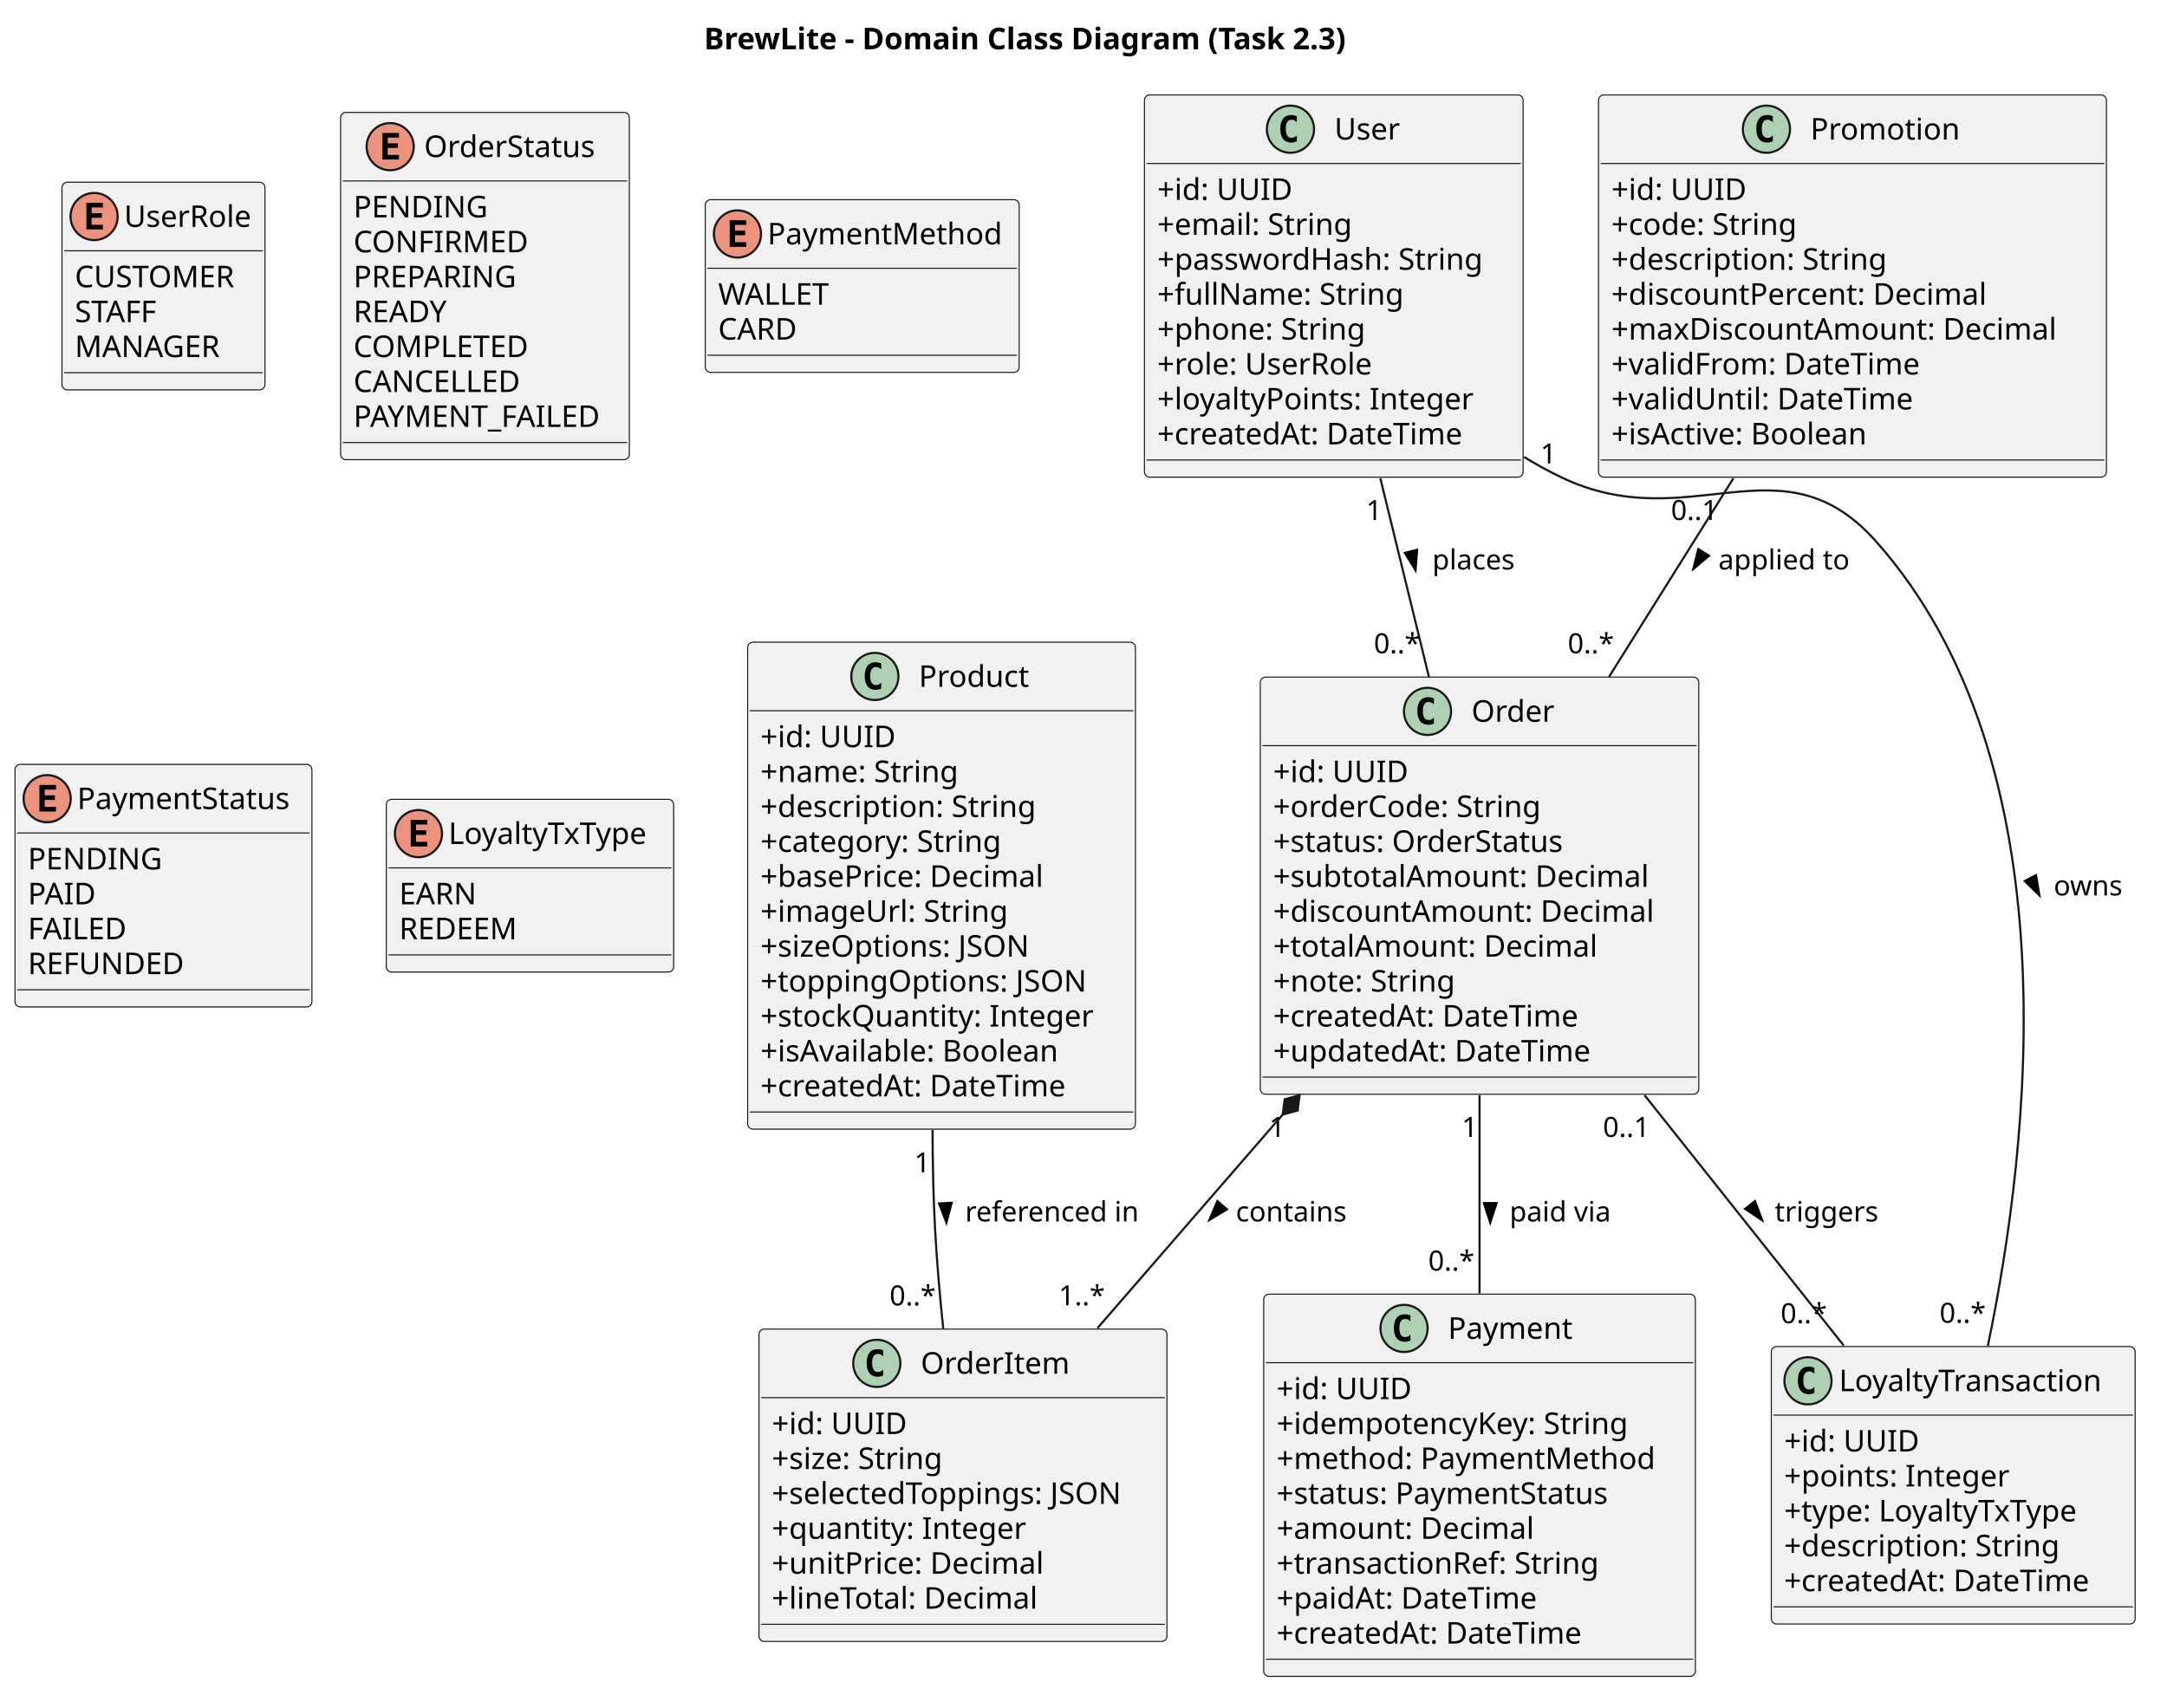
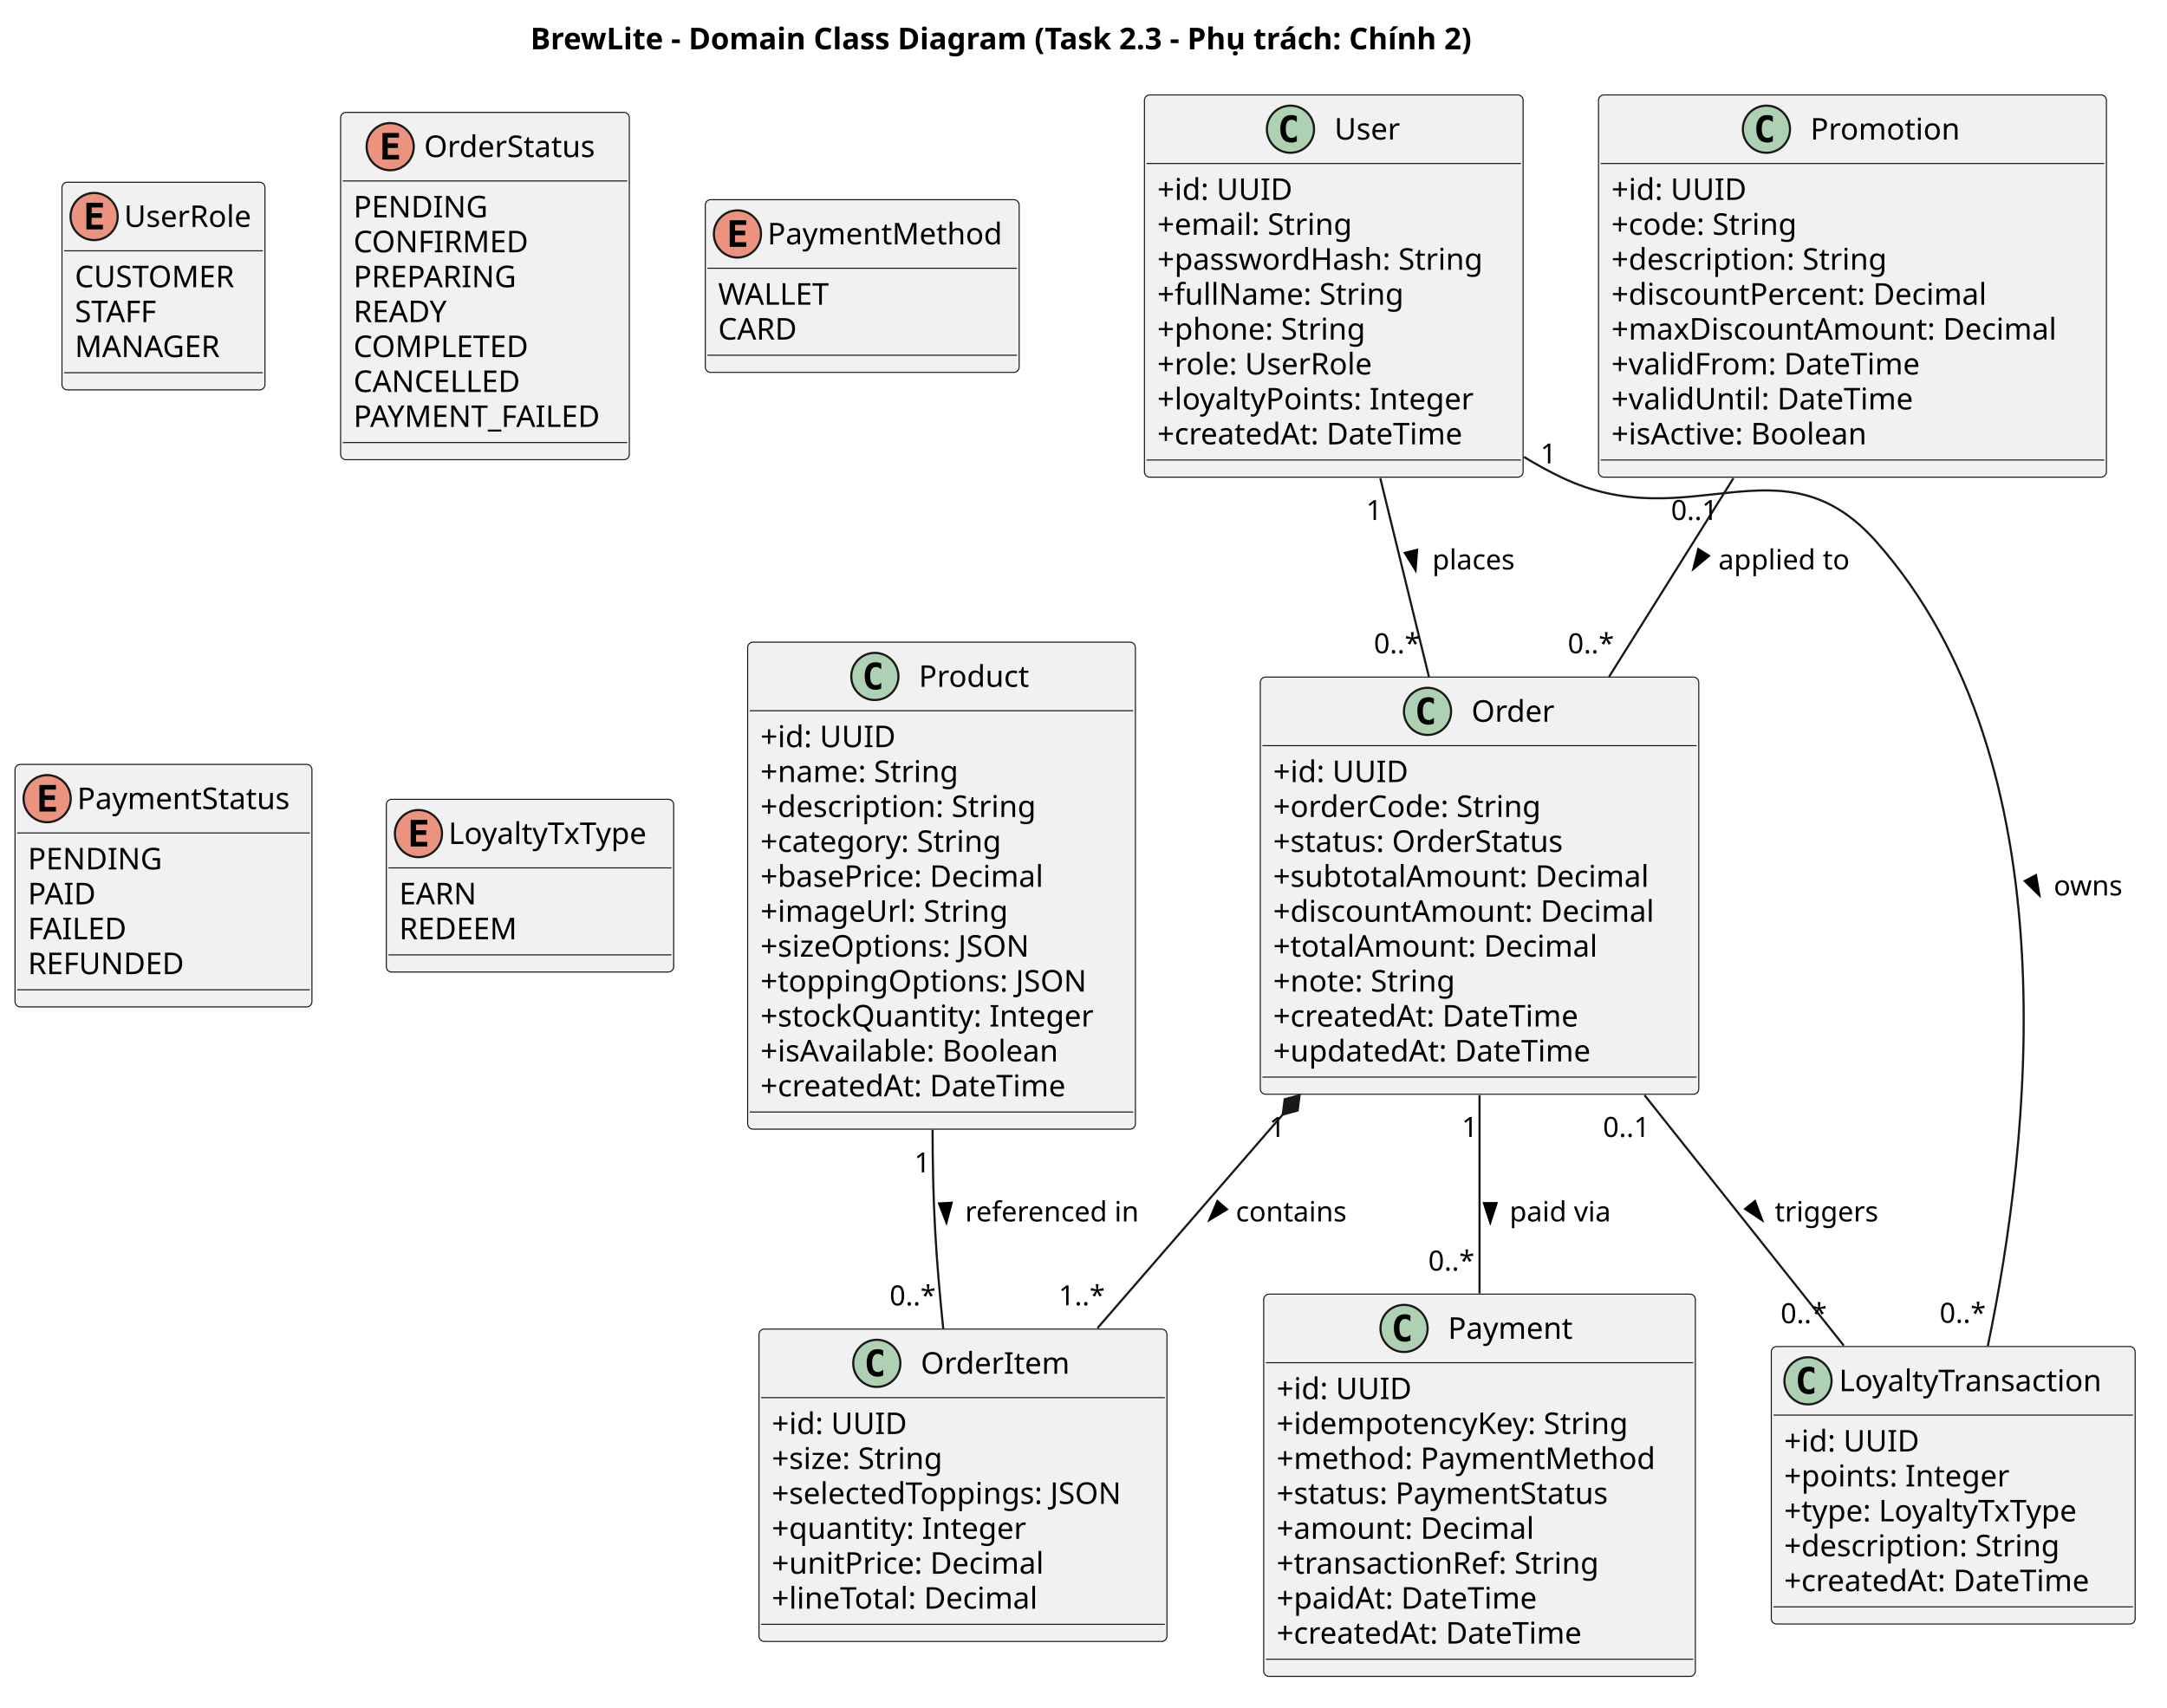
<svg xmlns="http://www.w3.org/2000/svg" version="1.1" data-diagram-type="CLASS" style="width:1011px;height:797px;background:#FFFFFF;" width="1011px" height="797px" viewBox="0 0 1011 797" zoomAndPan="magnify" preserveAspectRatio="none" contentStyleType="text/css">
  <defs />
  <g font-family="sans-serif" lengthAdjust="spacing">
    <g class="title" data-source-line="1">
-       <text x="328.442" y="22.995" fill="#000" font-size="14" textLength="347.259" font-weight="700">BrewLite - Domain Class Diagram (Task 2.3)</text>
+       <text x="247.443" y="22.995" fill="#000" font-size="14" textLength="509.257" font-weight="700">BrewLite - Domain Class Diagram (Task 2.3 - Phụ trách: Chính 2)</text>
    </g>
    <g class="entity" data-qualified-name="UserRole" id="ent0001" data-source-line="4">
      <rect x="28.91" y="85.047" width="94.706" height="96.891" fill="#F1F1F1" style="stroke:#181818;stroke-width:0.5;" rx="2.5" ry="2.5" />
      <ellipse cx="43.91" cy="101.047" rx="11" ry="11" fill="#EB937F" style="stroke:#181818;stroke-width:1;" />
      <path d="M48.019,107.047 L40.301,107.047 L40.301,94.656 L48.019,94.656 L48.019,96.813 L42.754,96.813 L42.754,99.484 L47.519,99.484 L47.519,101.641 L42.754,101.641 L42.754,104.891 L48.019,104.891 L48.019,107.047 Z " fill="#000" />
      <text x="57.91" y="105.894" fill="#000" font-size="14" textLength="62.706">UserRole</text>
      <line x1="29.91" y1="117.047" x2="122.616" y2="117.047" style="stroke:#181818;stroke-width:0.5;" />
      <text x="34.91" y="134.042" fill="#000" font-size="14" textLength="79.133">CUSTOMER</text>
      <text x="34.91" y="150.339" fill="#000" font-size="14" textLength="43.121">STAFF</text>
      <text x="34.91" y="166.636" fill="#000" font-size="14" textLength="71.128">MANAGER</text>
      <line x1="29.91" y1="173.938" x2="122.616" y2="173.938" style="stroke:#181818;stroke-width:0.5;" />
    </g>
    <g class="entity" data-qualified-name="OrderStatus" id="ent0002" data-source-line="10">
      <rect x="158.91" y="52.447" width="134.705" height="162.078" fill="#F1F1F1" style="stroke:#181818;stroke-width:0.5;" rx="2.5" ry="2.5" />
      <ellipse cx="182.038" cy="68.447" rx="11" ry="11" fill="#EB937F" style="stroke:#181818;stroke-width:1;" />
      <path d="M186.148,74.447 L178.429,74.447 L178.429,62.056 L186.148,62.056 L186.148,64.212 L180.882,64.212 L180.882,66.884 L185.648,66.884 L185.648,69.041 L180.882,69.041 L180.882,72.291 L186.148,72.291 L186.148,74.447 Z " fill="#000" />
      <text x="197.844" y="73.294" fill="#000" font-size="14" textLength="84.643">OrderStatus</text>
      <line x1="159.91" y1="84.447" x2="292.615" y2="84.447" style="stroke:#181818;stroke-width:0.5;" />
      <text x="164.91" y="101.442" fill="#000" font-size="14" textLength="63.991">PENDING</text>
      <text x="164.91" y="117.739" fill="#000" font-size="14" textLength="84.882">CONFIRMED</text>
      <text x="164.91" y="134.036" fill="#000" font-size="14" textLength="80.213">PREPARING</text>
      <text x="164.91" y="150.333" fill="#000" font-size="14" textLength="47.482">READY</text>
      <text x="164.91" y="166.629" fill="#000" font-size="14" textLength="86.14">COMPLETED</text>
      <text x="164.91" y="182.926" fill="#000" font-size="14" textLength="83.672">CANCELLED</text>
      <text x="164.91" y="199.223" fill="#000" font-size="14" textLength="122.705">PAYMENT_FAILED</text>
      <line x1="159.91" y1="206.525" x2="292.615" y2="206.525" style="stroke:#181818;stroke-width:0.5;" />
    </g>
    <g class="entity" data-qualified-name="PaymentMethod" id="ent0003" data-source-line="20">
      <rect x="329.05" y="93.187" width="146.427" height="80.594" fill="#F1F1F1" style="stroke:#181818;stroke-width:0.5;" rx="2.5" ry="2.5" />
      <ellipse cx="344.05" cy="109.187" rx="11" ry="11" fill="#EB937F" style="stroke:#181818;stroke-width:1;" />
      <path d="M348.159,115.187 L340.441,115.187 L340.441,102.796 L348.159,102.796 L348.159,104.952 L342.894,104.952 L342.894,107.624 L347.659,107.624 L347.659,109.781 L342.894,109.781 L342.894,113.031 L348.159,113.031 L348.159,115.187 Z " fill="#000" />
      <text x="358.05" y="114.034" fill="#000" font-size="14" textLength="114.427">PaymentMethod</text>
      <line x1="330.05" y1="125.187" x2="474.477" y2="125.187" style="stroke:#181818;stroke-width:0.5;" />
      <text x="335.05" y="142.182" fill="#000" font-size="14" textLength="56.417">WALLET</text>
      <text x="335.05" y="158.479" fill="#000" font-size="14" textLength="39.86">CARD</text>
      <line x1="330.05" y1="165.781" x2="474.477" y2="165.781" style="stroke:#181818;stroke-width:0.5;" />
    </g>
    <g class="entity" data-qualified-name="PaymentStatus" id="ent0004" data-source-line="25">
      <rect x="7" y="356.717" width="138.531" height="113.188" fill="#F1F1F1" style="stroke:#181818;stroke-width:0.5;" rx="2.5" ry="2.5" />
      <ellipse cx="22" cy="372.717" rx="11" ry="11" fill="#EB937F" style="stroke:#181818;stroke-width:1;" />
      <path d="M26.109,378.717 L18.391,378.717 L18.391,366.326 L26.109,366.326 L26.109,368.482 L20.844,368.482 L20.844,371.154 L25.609,371.154 L25.609,373.311 L20.844,373.311 L20.844,376.561 L26.109,376.561 L26.109,378.717 Z " fill="#000" />
      <text x="36" y="377.564" fill="#000" font-size="14" textLength="106.531">PaymentStatus</text>
      <line x1="8" y1="388.717" x2="144.531" y2="388.717" style="stroke:#181818;stroke-width:0.5;" />
      <text x="13" y="405.712" fill="#000" font-size="14" textLength="63.991">PENDING</text>
      <text x="13" y="422.009" fill="#000" font-size="14" textLength="32.929">PAID</text>
      <text x="13" y="438.306" fill="#000" font-size="14" textLength="49.185">FAILED</text>
      <text x="13" y="454.603" fill="#000" font-size="14" textLength="77.752">REFUNDED</text>
      <line x1="8" y1="461.904" x2="144.531" y2="461.904" style="stroke:#181818;stroke-width:0.5;" />
    </g>
    <g class="entity" data-qualified-name="LoyaltyTxType" id="ent0005" data-source-line="32">
      <rect x="180.23" y="373.017" width="134.067" height="80.594" fill="#F1F1F1" style="stroke:#181818;stroke-width:0.5;" rx="2.5" ry="2.5" />
      <ellipse cx="195.23" cy="389.017" rx="11" ry="11" fill="#EB937F" style="stroke:#181818;stroke-width:1;" />
      <path d="M199.339,395.017 L191.621,395.017 L191.621,382.626 L199.339,382.626 L199.339,384.782 L194.074,384.782 L194.074,387.454 L198.839,387.454 L198.839,389.611 L194.074,389.611 L194.074,392.861 L199.339,392.861 L199.339,395.017 Z " fill="#000" />
      <text x="209.23" y="393.864" fill="#000" font-size="14" textLength="102.067">LoyaltyTxType</text>
      <line x1="181.23" y1="405.017" x2="313.297" y2="405.017" style="stroke:#181818;stroke-width:0.5;" />
      <text x="186.23" y="422.012" fill="#000" font-size="14" textLength="38.623">EARN</text>
      <text x="186.23" y="438.309" fill="#000" font-size="14" textLength="59.124">REDEEM</text>
      <line x1="181.23" y1="445.611" x2="313.297" y2="445.611" style="stroke:#181818;stroke-width:0.5;" />
    </g>
    <g class="entity" data-qualified-name="User" id="ent0006" data-source-line="37">
      <rect x="533.93" y="44.297" width="176.664" height="178.375" fill="#F1F1F1" style="stroke:#181818;stroke-width:0.5;" rx="2.5" ry="2.5" />
      <ellipse cx="602.057" cy="60.297" rx="11" ry="11" fill="#ADD1B2" style="stroke:#181818;stroke-width:1;" />
      <path d="M605.026,65.938 Q604.448,66.234 603.807,66.375 Q603.166,66.531 602.463,66.531 Q599.963,66.531 598.635,64.891 Q597.323,63.234 597.323,60.109 Q597.323,56.984 598.635,55.328 Q599.963,53.672 602.463,53.672 Q603.166,53.672 603.807,53.828 Q604.463,53.984 605.026,54.281 L605.026,57 Q604.401,56.422 603.807,56.156 Q603.213,55.875 602.588,55.875 Q601.244,55.875 600.557,56.953 Q599.869,58.016 599.869,60.109 Q599.869,62.203 600.557,63.281 Q601.244,64.344 602.588,64.344 Q603.213,64.344 603.807,64.078 Q604.401,63.797 605.026,63.219 L605.026,65.938 Z " fill="#000" />
      <text x="622.557" y="65.144" fill="#000" font-size="14" textLength="31.91">User</text>
      <line x1="534.93" y1="76.297" x2="709.594" y2="76.297" style="stroke:#181818;stroke-width:0.5;" />
      <text x="539.93" y="93.292" fill="#000" font-size="14" textLength="69.077">+id: UUID</text>
      <text x="539.93" y="109.589" fill="#000" font-size="14" textLength="101.288">+email: String</text>
      <text x="539.93" y="125.886" fill="#000" font-size="14" textLength="164.664">+passwordHash: String</text>
      <text x="539.93" y="142.183" fill="#000" font-size="14" textLength="125.563">+fullName: String</text>
      <text x="539.93" y="158.479" fill="#000" font-size="14" textLength="106.49">+phone: String</text>
      <text x="539.93" y="174.776" fill="#000" font-size="14" textLength="110.428">+role: UserRole</text>
      <text x="539.93" y="191.073" fill="#000" font-size="14" textLength="160.795">+loyaltyPoints: Integer</text>
      <text x="539.93" y="207.37" fill="#000" font-size="14" textLength="157.753">+createdAt: DateTime</text>
      <line x1="534.93" y1="214.672" x2="709.594" y2="214.672" style="stroke:#181818;stroke-width:0.5;" />
    </g>
    <g class="entity" data-qualified-name="Product" id="ent0007" data-source-line="48">
      <rect x="348.81" y="299.677" width="180.909" height="227.266" fill="#F1F1F1" style="stroke:#181818;stroke-width:0.5;" rx="2.5" ry="2.5" />
      <ellipse cx="408.16" cy="315.677" rx="11" ry="11" fill="#ADD1B2" style="stroke:#181818;stroke-width:1;" />
      <path d="M411.128,321.318 Q410.55,321.614 409.91,321.755 Q409.269,321.911 408.566,321.911 Q406.066,321.911 404.738,320.271 Q403.425,318.614 403.425,315.489 Q403.425,312.364 404.738,310.708 Q406.066,309.052 408.566,309.052 Q409.269,309.052 409.91,309.208 Q410.566,309.364 411.128,309.661 L411.128,312.38 Q410.503,311.802 409.91,311.536 Q409.316,311.255 408.691,311.255 Q407.347,311.255 406.66,312.333 Q405.972,313.396 405.972,315.489 Q405.972,317.583 406.66,318.661 Q407.347,319.724 408.691,319.724 Q409.316,319.724 409.91,319.458 Q410.503,319.177 411.128,318.599 L411.128,321.318 Z " fill="#000" />
      <text x="428.66" y="320.524" fill="#000" font-size="14" textLength="53.71">Product</text>
      <line x1="349.81" y1="331.677" x2="528.719" y2="331.677" style="stroke:#181818;stroke-width:0.5;" />
      <text x="354.81" y="348.672" fill="#000" font-size="14" textLength="69.077">+id: UUID</text>
      <text x="354.81" y="364.969" fill="#000" font-size="14" textLength="102.382">+name: String</text>
      <text x="354.81" y="381.266" fill="#000" font-size="14" textLength="140.52">+description: String</text>
      <text x="354.81" y="397.563" fill="#000" font-size="14" textLength="124.551">+category: String</text>
      <text x="354.81" y="413.859" fill="#000" font-size="14" textLength="145.756">+basePrice: Decimal</text>
      <text x="354.81" y="430.156" fill="#000" font-size="14" textLength="126.178">+imageUrl: String</text>
      <text x="354.81" y="446.453" fill="#000" font-size="14" textLength="136.568">+sizeOptions: JSON</text>
      <text x="354.81" y="462.75" fill="#000" font-size="14" textLength="162.9">+toppingOptions: JSON</text>
      <text x="354.81" y="479.047" fill="#000" font-size="14" textLength="168.909">+stockQuantity: Integer</text>
      <text x="354.81" y="495.344" fill="#000" font-size="14" textLength="152.961">+isAvailable: Boolean</text>
      <text x="354.81" y="511.641" fill="#000" font-size="14" textLength="157.753">+createdAt: DateTime</text>
      <line x1="349.81" y1="518.943" x2="528.719" y2="518.943" style="stroke:#181818;stroke-width:0.5;" />
    </g>
    <g class="entity" data-qualified-name="Order" id="ent0008" data-source-line="62">
      <rect x="587.98" y="315.977" width="204.568" height="194.672" fill="#F1F1F1" style="stroke:#181818;stroke-width:0.5;" rx="2.5" ry="2.5" />
      <ellipse cx="665.999" cy="331.977" rx="11" ry="11" fill="#ADD1B2" style="stroke:#181818;stroke-width:1;" />
      <path d="M668.967,337.618 Q668.389,337.914 667.749,338.055 Q667.108,338.211 666.405,338.211 Q663.905,338.211 662.577,336.571 Q661.264,334.914 661.264,331.789 Q661.264,328.664 662.577,327.008 Q663.905,325.352 666.405,325.352 Q667.108,325.352 667.749,325.508 Q668.405,325.664 668.967,325.961 L668.967,328.68 Q668.342,328.102 667.749,327.836 Q667.155,327.555 666.53,327.555 Q665.186,327.555 664.499,328.633 Q663.811,329.696 663.811,331.789 Q663.811,333.883 664.499,334.961 Q665.186,336.024 666.53,336.024 Q667.155,336.024 667.749,335.758 Q668.342,335.477 668.967,334.899 L668.967,337.618 Z " fill="#000" />
      <text x="686.499" y="336.824" fill="#000" font-size="14" textLength="40.031">Order</text>
      <line x1="588.98" y1="347.977" x2="791.548" y2="347.977" style="stroke:#181818;stroke-width:0.5;" />
      <text x="593.98" y="364.972" fill="#000" font-size="14" textLength="69.077">+id: UUID</text>
      <text x="593.98" y="381.269" fill="#000" font-size="14" textLength="136.097">+orderCode: String</text>
      <text x="593.98" y="397.566" fill="#000" font-size="14" textLength="148.559">+status: OrderStatus</text>
      <text x="593.98" y="413.863" fill="#000" font-size="14" textLength="190.066">+subtotalAmount: Decimal</text>
      <text x="593.98" y="430.159" fill="#000" font-size="14" textLength="192.568">+discountAmount: Decimal</text>
      <text x="593.98" y="446.456" fill="#000" font-size="14" textLength="165.013">+totalAmount: Decimal</text>
      <text x="593.98" y="462.753" fill="#000" font-size="14" textLength="94.22">+note: String</text>
      <text x="593.98" y="479.05" fill="#000" font-size="14" textLength="157.753">+createdAt: DateTime</text>
      <text x="593.98" y="495.347" fill="#000" font-size="14" textLength="162.333">+updatedAt: DateTime</text>
      <line x1="588.98" y1="502.649" x2="791.548" y2="502.649" style="stroke:#181818;stroke-width:0.5;" />
    </g>
    <g class="entity" data-qualified-name="OrderItem" id="ent0009" data-source-line="74">
      <rect x="354.1" y="620.237" width="190.336" height="145.781" fill="#F1F1F1" style="stroke:#181818;stroke-width:0.5;" rx="2.5" ry="2.5" />
      <ellipse cx="409.068" cy="636.237" rx="11" ry="11" fill="#ADD1B2" style="stroke:#181818;stroke-width:1;" />
      <path d="M412.037,641.877 Q411.458,642.174 410.818,642.315 Q410.177,642.471 409.474,642.471 Q406.974,642.471 405.646,640.831 Q404.333,639.174 404.333,636.049 Q404.333,632.924 405.646,631.268 Q406.974,629.612 409.474,629.612 Q410.177,629.612 410.818,629.768 Q411.474,629.924 412.037,630.221 L412.037,632.94 Q411.412,632.362 410.818,632.096 Q410.224,631.815 409.599,631.815 Q408.255,631.815 407.568,632.893 Q406.88,633.956 406.88,636.049 Q406.88,638.143 407.568,639.221 Q408.255,640.284 409.599,640.284 Q410.224,640.284 410.818,640.018 Q411.412,639.737 412.037,639.159 L412.037,641.877 Z " fill="#000" />
      <text x="429.568" y="641.084" fill="#000" font-size="14" textLength="71.9">OrderItem</text>
      <line x1="355.1" y1="652.237" x2="543.436" y2="652.237" style="stroke:#181818;stroke-width:0.5;" />
      <text x="360.1" y="669.232" fill="#000" font-size="14" textLength="69.077">+id: UUID</text>
      <text x="360.1" y="685.529" fill="#000" font-size="14" textLength="89.824">+size: String</text>
      <text x="360.1" y="701.826" fill="#000" font-size="14" textLength="178.336">+selectedToppings: JSON</text>
      <text x="360.1" y="718.123" fill="#000" font-size="14" textLength="129.623">+quantity: Integer</text>
      <text x="360.1" y="734.419" fill="#000" font-size="14" textLength="139.508">+unitPrice: Decimal</text>
      <text x="360.1" y="750.716" fill="#000" font-size="14" textLength="138.325">+lineTotal: Decimal</text>
      <line x1="355.1" y1="758.018" x2="543.436" y2="758.018" style="stroke:#181818;stroke-width:0.5;" />
    </g>
    <g class="entity" data-qualified-name="Payment" id="ent0010" data-source-line="83">
      <rect x="589.57" y="603.937" width="201.39" height="178.375" fill="#F1F1F1" style="stroke:#181818;stroke-width:0.5;" rx="2.5" ry="2.5" />
      <ellipse cx="655.055" cy="619.937" rx="11" ry="11" fill="#ADD1B2" style="stroke:#181818;stroke-width:1;" />
      <path d="M658.024,625.578 Q657.445,625.874 656.805,626.015 Q656.164,626.171 655.461,626.171 Q652.961,626.171 651.633,624.531 Q650.32,622.874 650.32,619.749 Q650.32,616.624 651.633,614.968 Q652.961,613.312 655.461,613.312 Q656.164,613.312 656.805,613.468 Q657.461,613.624 658.024,613.921 L658.024,616.64 Q657.399,616.062 656.805,615.796 Q656.211,615.515 655.586,615.515 Q654.242,615.515 653.555,616.593 Q652.867,617.656 652.867,619.749 Q652.867,621.843 653.555,622.921 Q654.242,623.984 655.586,623.984 Q656.211,623.984 656.805,623.718 Q657.399,623.437 658.024,622.859 L658.024,625.578 Z " fill="#000" />
      <text x="675.555" y="624.784" fill="#000" font-size="14" textLength="61.92">Payment</text>
      <line x1="590.57" y1="635.937" x2="789.96" y2="635.937" style="stroke:#181818;stroke-width:0.5;" />
      <text x="595.57" y="652.932" fill="#000" font-size="14" textLength="69.077">+id: UUID</text>
      <text x="595.57" y="669.229" fill="#000" font-size="14" textLength="180.195">+idempotencyKey: String</text>
      <text x="595.57" y="685.526" fill="#000" font-size="14" textLength="189.39">+method: PaymentMethod</text>
      <text x="595.57" y="701.823" fill="#000" font-size="14" textLength="170.447">+status: PaymentStatus</text>
      <text x="595.57" y="718.119" fill="#000" font-size="14" textLength="132.002">+amount: Decimal</text>
      <text x="595.57" y="734.416" fill="#000" font-size="14" textLength="165.033">+transactionRef: String</text>
      <text x="595.57" y="750.713" fill="#000" font-size="14" textLength="134.36">+paidAt: DateTime</text>
      <text x="595.57" y="767.01" fill="#000" font-size="14" textLength="157.753">+createdAt: DateTime</text>
      <line x1="590.57" y1="774.312" x2="789.96" y2="774.312" style="stroke:#181818;stroke-width:0.5;" />
    </g>
    <g class="entity" data-qualified-name="Promotion" id="ent0011" data-source-line="94">
      <rect x="745.78" y="44.297" width="236.964" height="178.375" fill="#F1F1F1" style="stroke:#181818;stroke-width:0.5;" rx="2.5" ry="2.5" />
      <ellipse cx="824.12" cy="60.297" rx="11" ry="11" fill="#ADD1B2" style="stroke:#181818;stroke-width:1;" />
      <path d="M827.089,65.938 Q826.51,66.234 825.87,66.375 Q825.229,66.531 824.526,66.531 Q822.026,66.531 820.698,64.891 Q819.385,63.234 819.385,60.109 Q819.385,56.984 820.698,55.328 Q822.026,53.672 824.526,53.672 Q825.229,53.672 825.87,53.828 Q826.526,53.984 827.089,54.281 L827.089,57 Q826.464,56.422 825.87,56.156 Q825.276,55.875 824.651,55.875 Q823.307,55.875 822.62,56.953 Q821.932,58.016 821.932,60.109 Q821.932,62.203 822.62,63.281 Q823.307,64.344 824.651,64.344 Q825.276,64.344 825.87,64.078 Q826.464,63.797 827.089,63.219 L827.089,65.938 Z " fill="#000" />
      <text x="844.62" y="65.144" fill="#000" font-size="14" textLength="71.784">Promotion</text>
      <line x1="746.78" y1="76.297" x2="981.744" y2="76.297" style="stroke:#181818;stroke-width:0.5;" />
      <text x="751.78" y="93.292" fill="#000" font-size="14" textLength="69.077">+id: UUID</text>
      <text x="751.78" y="109.589" fill="#000" font-size="14" textLength="96.441">+code: String</text>
      <text x="751.78" y="125.886" fill="#000" font-size="14" textLength="140.52">+description: String</text>
      <text x="751.78" y="142.183" fill="#000" font-size="14" textLength="191.037">+discountPercent: Decimal</text>
      <text x="751.78" y="158.479" fill="#000" font-size="14" textLength="224.964">+maxDiscountAmount: Decimal</text>
      <text x="751.78" y="174.776" fill="#000" font-size="14" textLength="158.594">+validFrom: DateTime</text>
      <text x="751.78" y="191.073" fill="#000" font-size="14" textLength="154.971">+validUntil: DateTime</text>
      <text x="751.78" y="207.37" fill="#000" font-size="14" textLength="132.323">+isActive: Boolean</text>
      <line x1="746.78" y1="214.672" x2="981.744" y2="214.672" style="stroke:#181818;stroke-width:0.5;" />
    </g>
    <g class="entity" data-qualified-name="LoyaltyTransaction" id="ent0012" data-source-line="105">
      <rect x="826.39" y="628.387" width="169.753" height="129.484" fill="#F1F1F1" style="stroke:#181818;stroke-width:0.5;" rx="2.5" ry="2.5" />
      <ellipse cx="843.51" cy="644.387" rx="11" ry="11" fill="#ADD1B2" style="stroke:#181818;stroke-width:1;" />
      <path d="M846.479,650.027 Q845.901,650.324 845.26,650.465 Q844.62,650.621 843.917,650.621 Q841.417,650.621 840.088,648.981 Q838.776,647.324 838.776,644.199 Q838.776,641.074 840.088,639.418 Q841.417,637.762 843.917,637.762 Q844.62,637.762 845.26,637.918 Q845.917,638.074 846.479,638.371 L846.479,641.09 Q845.854,640.512 845.26,640.246 Q844.667,639.965 844.042,639.965 Q842.698,639.965 842.01,641.043 Q841.323,642.106 841.323,644.199 Q841.323,646.293 842.01,647.371 Q842.698,648.434 844.042,648.434 Q844.667,648.434 845.26,648.168 Q845.854,647.887 846.479,647.309 L846.479,650.027 Z " fill="#000" />
      <text x="857.982" y="649.234" fill="#000" font-size="14" textLength="133.041">LoyaltyTransaction</text>
      <line x1="827.39" y1="660.387" x2="995.143" y2="660.387" style="stroke:#181818;stroke-width:0.5;" />
      <text x="832.39" y="677.382" fill="#000" font-size="14" textLength="69.077">+id: UUID</text>
      <text x="832.39" y="693.679" fill="#000" font-size="14" textLength="114.256">+points: Integer</text>
      <text x="832.39" y="709.976" fill="#000" font-size="14" textLength="154.239">+type: LoyaltyTxType</text>
      <text x="832.39" y="726.273" fill="#000" font-size="14" textLength="140.52">+description: String</text>
      <text x="832.39" y="742.569" fill="#000" font-size="14" textLength="157.753">+createdAt: DateTime</text>
      <line x1="827.39" y1="749.871" x2="995.143" y2="749.871" style="stroke:#181818;stroke-width:0.5;" />
    </g>
    <g class="link" data-entity-1="ent0006" data-entity-2="ent0008" id="lnk13" data-source-line="113" data-link-type="association">
      <path d="M643.97,223.157 C651.2,252.697 659.28,285.737 666.65,315.837" style="stroke:#181818;stroke-width:1;" fill="none" id="User-Order" codeLine="113" />
      <polygon points="660.418,266.1,661.123,256.616,655.414,258.013,660.418,266.1" fill="#000" style="stroke:#000;stroke-width:1;stroke-linejoin:miter;stroke-miterlimit:10;" />
      <text x="668.23" y="265.744" fill="#000" font-size="13" textLength="41.749">places</text>
      <text x="637.336" y="242.669" fill="#000" font-size="13">1</text>
      <text x="640.963" y="304.872" fill="#000" font-size="13" textLength="23.036">0..*</text>
    </g>
    <g class="link" data-entity-1="ent0008" data-entity-2="ent0009" id="lnk14" data-source-line="114" data-link-type="composition">
      <path d="M598.446,520.151 C567.476,555.851 540.81,586.597 512.03,619.777" style="stroke:#181818;stroke-width:1;" fill="none" id="Order-backto-OrderItem" codeLine="114" />
      <polygon points="606.31,511.087,599.357,512.998,598.446,520.151,605.4,518.24,606.31,511.087" fill="#181818" style="stroke:#181818;stroke-width:1;stroke-linejoin:miter;stroke-miterlimit:10;" />
      <polygon points="564.264,569.28,572.411,564.373,567.97,560.522,564.264,569.28" fill="#000" style="stroke:#000;stroke-width:1;stroke-linejoin:miter;stroke-miterlimit:10;" />
      <text x="576.54" y="570.004" fill="#000" font-size="13" textLength="55.028">contains</text>
      <text x="592.135" y="530.561" fill="#000" font-size="13">1</text>
      <text x="493.918" y="609.144" fill="#000" font-size="13" textLength="23.036">1..*</text>
    </g>
    <g class="link" data-entity-1="ent0007" data-entity-2="ent0009" id="lnk15" data-source-line="115" data-link-type="association">
      <path d="M435.08,527.277 C435.1,542.957 435.44,558.857 436.27,573.937 C437.08,588.887 438.48,604.847 440.07,620.047" style="stroke:#181818;stroke-width:1;" fill="none" id="Product-OrderItem" codeLine="115" />
      <polygon points="441.539,570.496,443.987,561.306,438.118,561.622,441.539,570.496" fill="#000" style="stroke:#000;stroke-width:1;stroke-linejoin:miter;stroke-miterlimit:10;" />
      <text x="450.27" y="570.004" fill="#000" font-size="13" textLength="86.88">referenced in</text>
      <text x="426.564" y="547.13" fill="#000" font-size="13">1</text>
      <text x="415.034" y="609.188" fill="#000" font-size="13" textLength="23.036">0..*</text>
    </g>
    <g class="link" data-entity-1="ent0008" data-entity-2="ent0010" id="lnk16" data-source-line="116" data-link-type="association">
      <path d="M690.27,511.087 C690.27,541.157 690.27,574.127 690.27,603.607" style="stroke:#181818;stroke-width:1;" fill="none" id="Order-Payment" codeLine="116" />
      <polygon points="695.27,570.503,698.209,561.458,692.331,561.458,695.27,570.503" fill="#000" style="stroke:#000;stroke-width:1;stroke-linejoin:miter;stroke-miterlimit:10;" />
      <text x="704.27" y="570.004" fill="#000" font-size="13" textLength="51.486">paid via</text>
      <text x="681.999" y="530.561" fill="#000" font-size="13">1</text>
      <text x="666.355" y="592.948" fill="#000" font-size="13" textLength="23.036">0..*</text>
    </g>
    <g class="link" data-entity-1="ent0011" data-entity-2="ent0008" id="lnk17" data-source-line="117" data-link-type="association">
      <path d="M808.73,223.157 C790.23,252.697 769.54,285.737 750.69,315.837" style="stroke:#181818;stroke-width:1;" fill="none" id="Promotion-Order" codeLine="117" />
      <polygon points="790.026,265.481,797.318,259.375,792.336,256.255,790.026,265.481" fill="#000" style="stroke:#000;stroke-width:1;stroke-linejoin:miter;stroke-miterlimit:10;" />
      <text x="801.68" y="265.744" fill="#000" font-size="13" textLength="65.127">applied to</text>
      <text x="779.59" y="242.669" fill="#000" font-size="13" textLength="24.807">0..1</text>
      <text x="731.437" y="304.872" fill="#000" font-size="13" textLength="23.036">0..*</text>
    </g>
    <g class="link" data-entity-1="ent0006" data-entity-2="ent0012" id="lnk18" data-source-line="118" data-link-type="association">
      <path d="M710.99,213.227 C716.66,216.687 722.44,219.877 728.27,222.677 C788.38,251.537 831.02,202.797 875.27,252.677 C967.34,356.467 947.08,533.577 927.4,628.157" style="stroke:#181818;stroke-width:1;" fill="none" id="User-LoyaltyTransaction" codeLine="118" />
      <polygon points="951.452,417.807,949.875,408.428,944.664,411.146,951.452,417.807" fill="#000" style="stroke:#000;stroke-width:1;stroke-linejoin:miter;stroke-miterlimit:10;" />
      <text x="958.14" y="417.874" fill="#000" font-size="13" textLength="33.598">owns</text>
      <text x="718.68" y="216.282" fill="#000" font-size="13">1</text>
      <text x="904.909" y="617.304" fill="#000" font-size="13" textLength="23.036">0..*</text>
    </g>
    <g class="link" data-entity-1="ent0008" data-entity-2="ent0012" id="lnk19" data-source-line="119" data-link-type="association">
      <path d="M767.25,511.087 C798.02,549.767 832.62,593.257 860.19,627.927" style="stroke:#181818;stroke-width:1;" fill="none" id="Order-LoyaltyTransaction" codeLine="119" />
      <polygon points="822.113,569.416,818.782,560.508,814.182,564.167,822.113,569.416" fill="#000" style="stroke:#000;stroke-width:1;stroke-linejoin:miter;stroke-miterlimit:10;" />
      <text x="828" y="570.004" fill="#000" font-size="13" textLength="50.673">triggers</text>
      <text x="747.848" y="530.561" fill="#000" font-size="13" textLength="24.807">0..1</text>
      <text x="830.739" y="617.503" fill="#000" font-size="13" textLength="23.036">0..*</text>
    </g>
  </g>
</svg>
